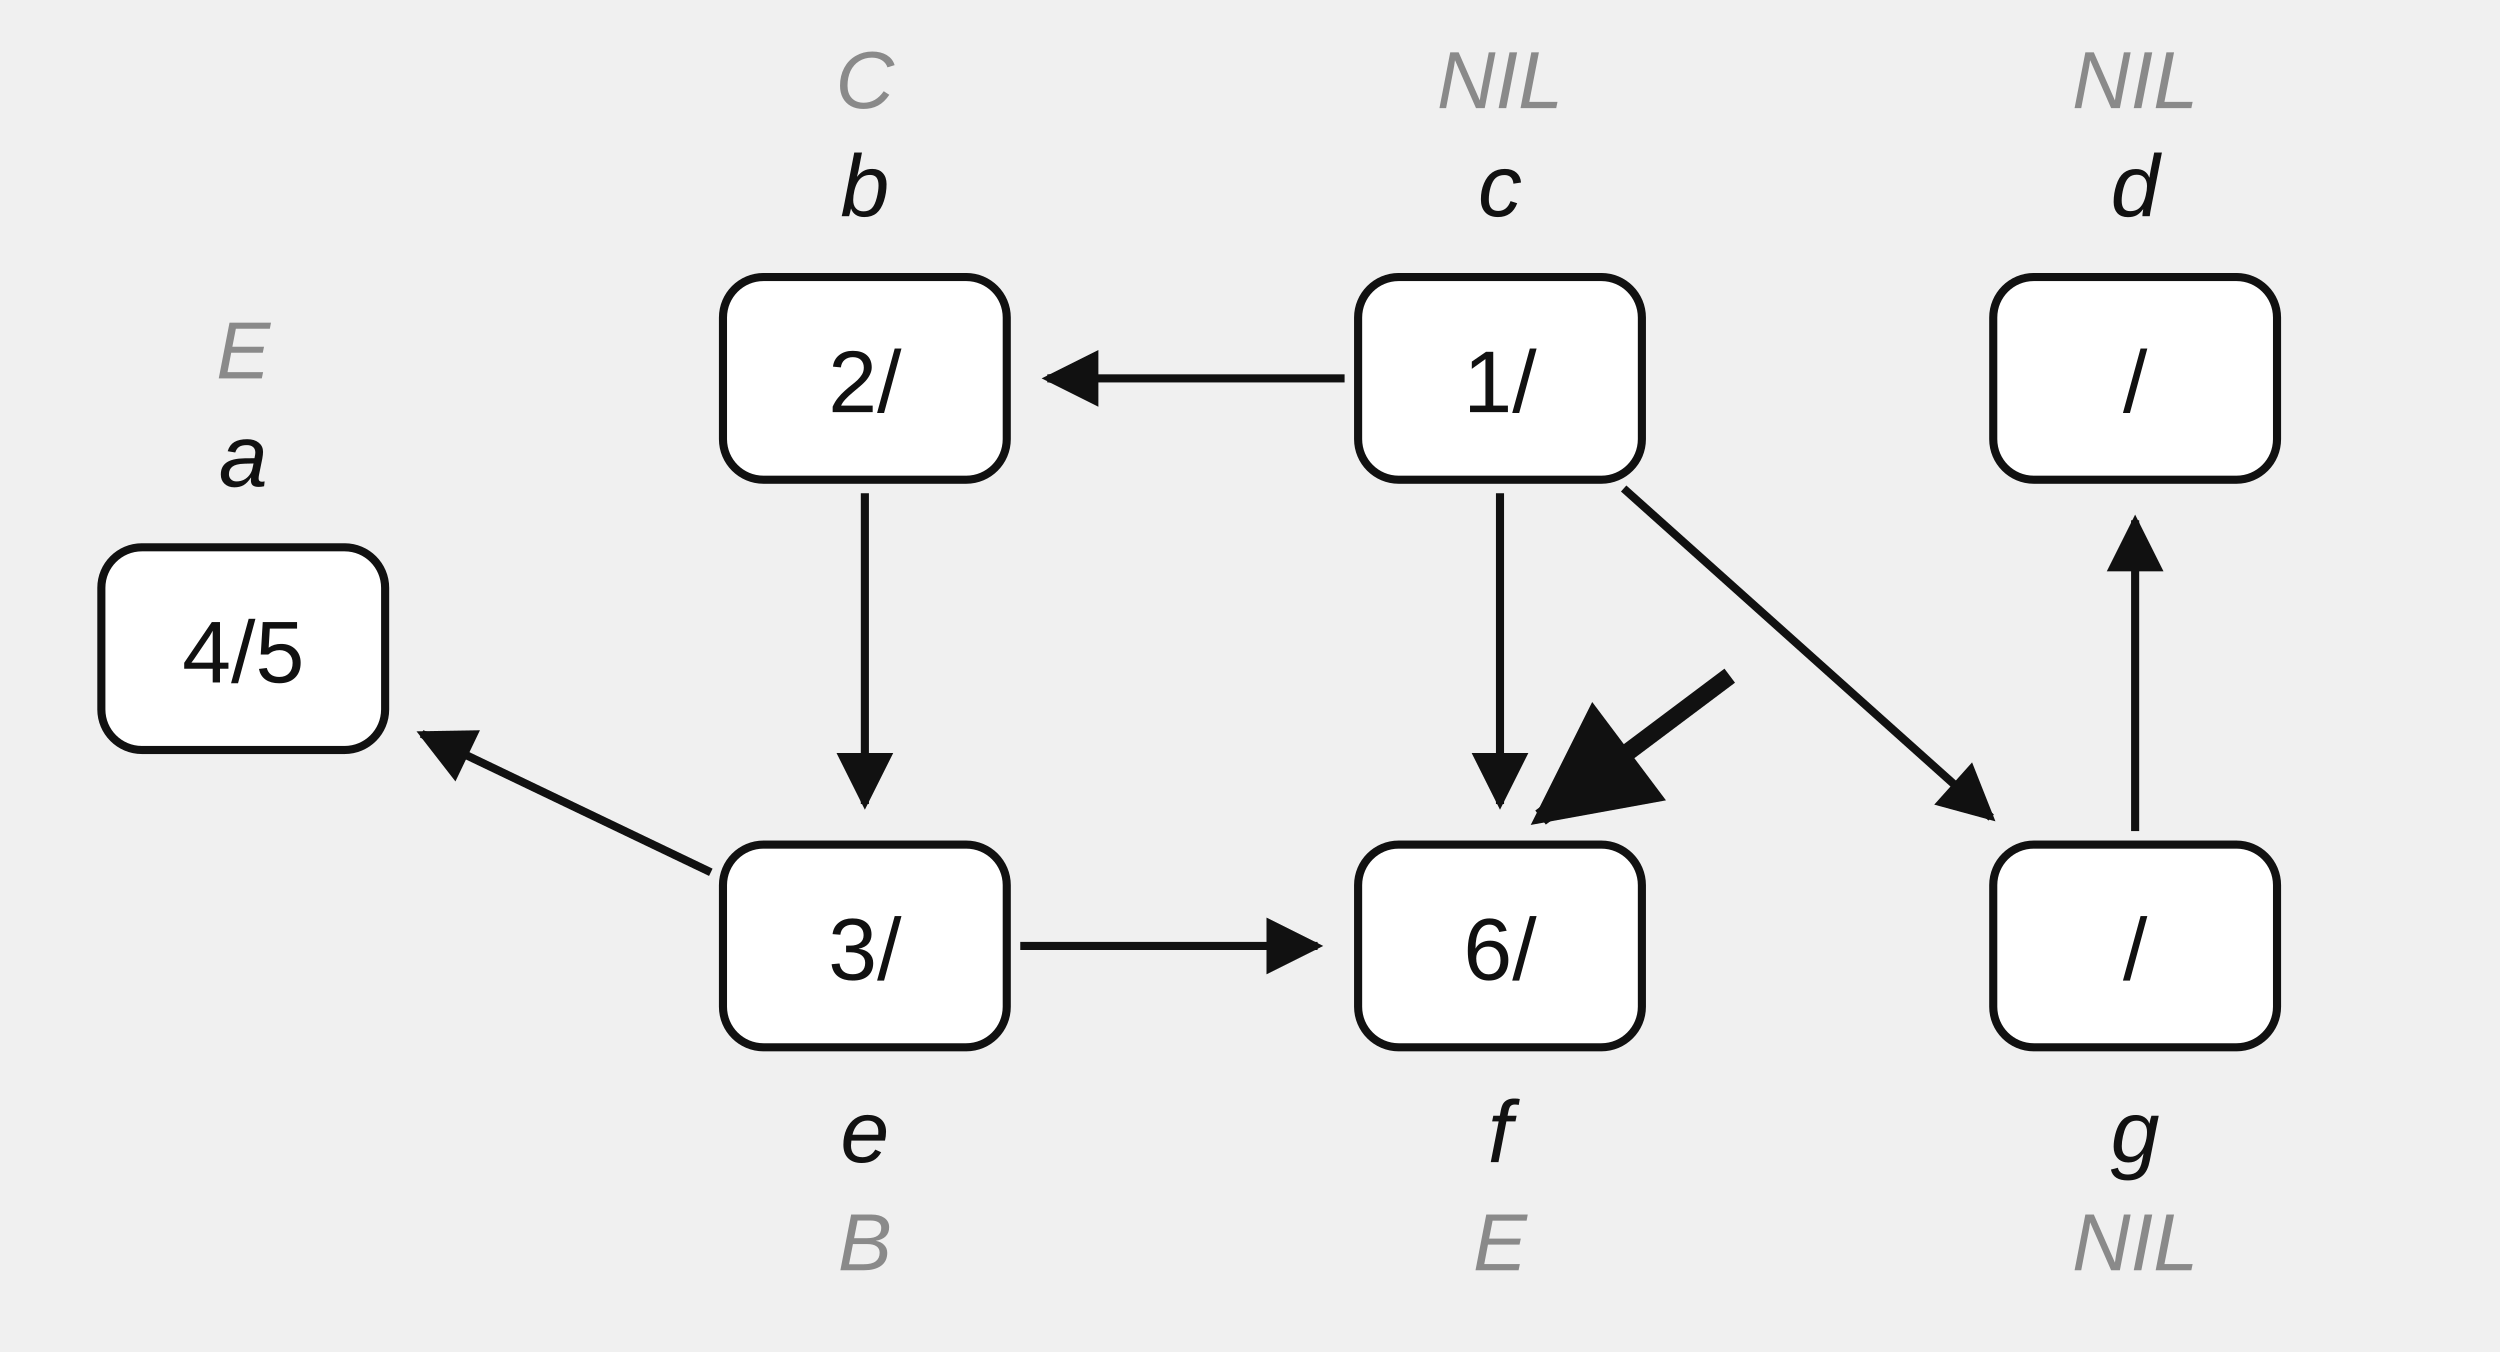
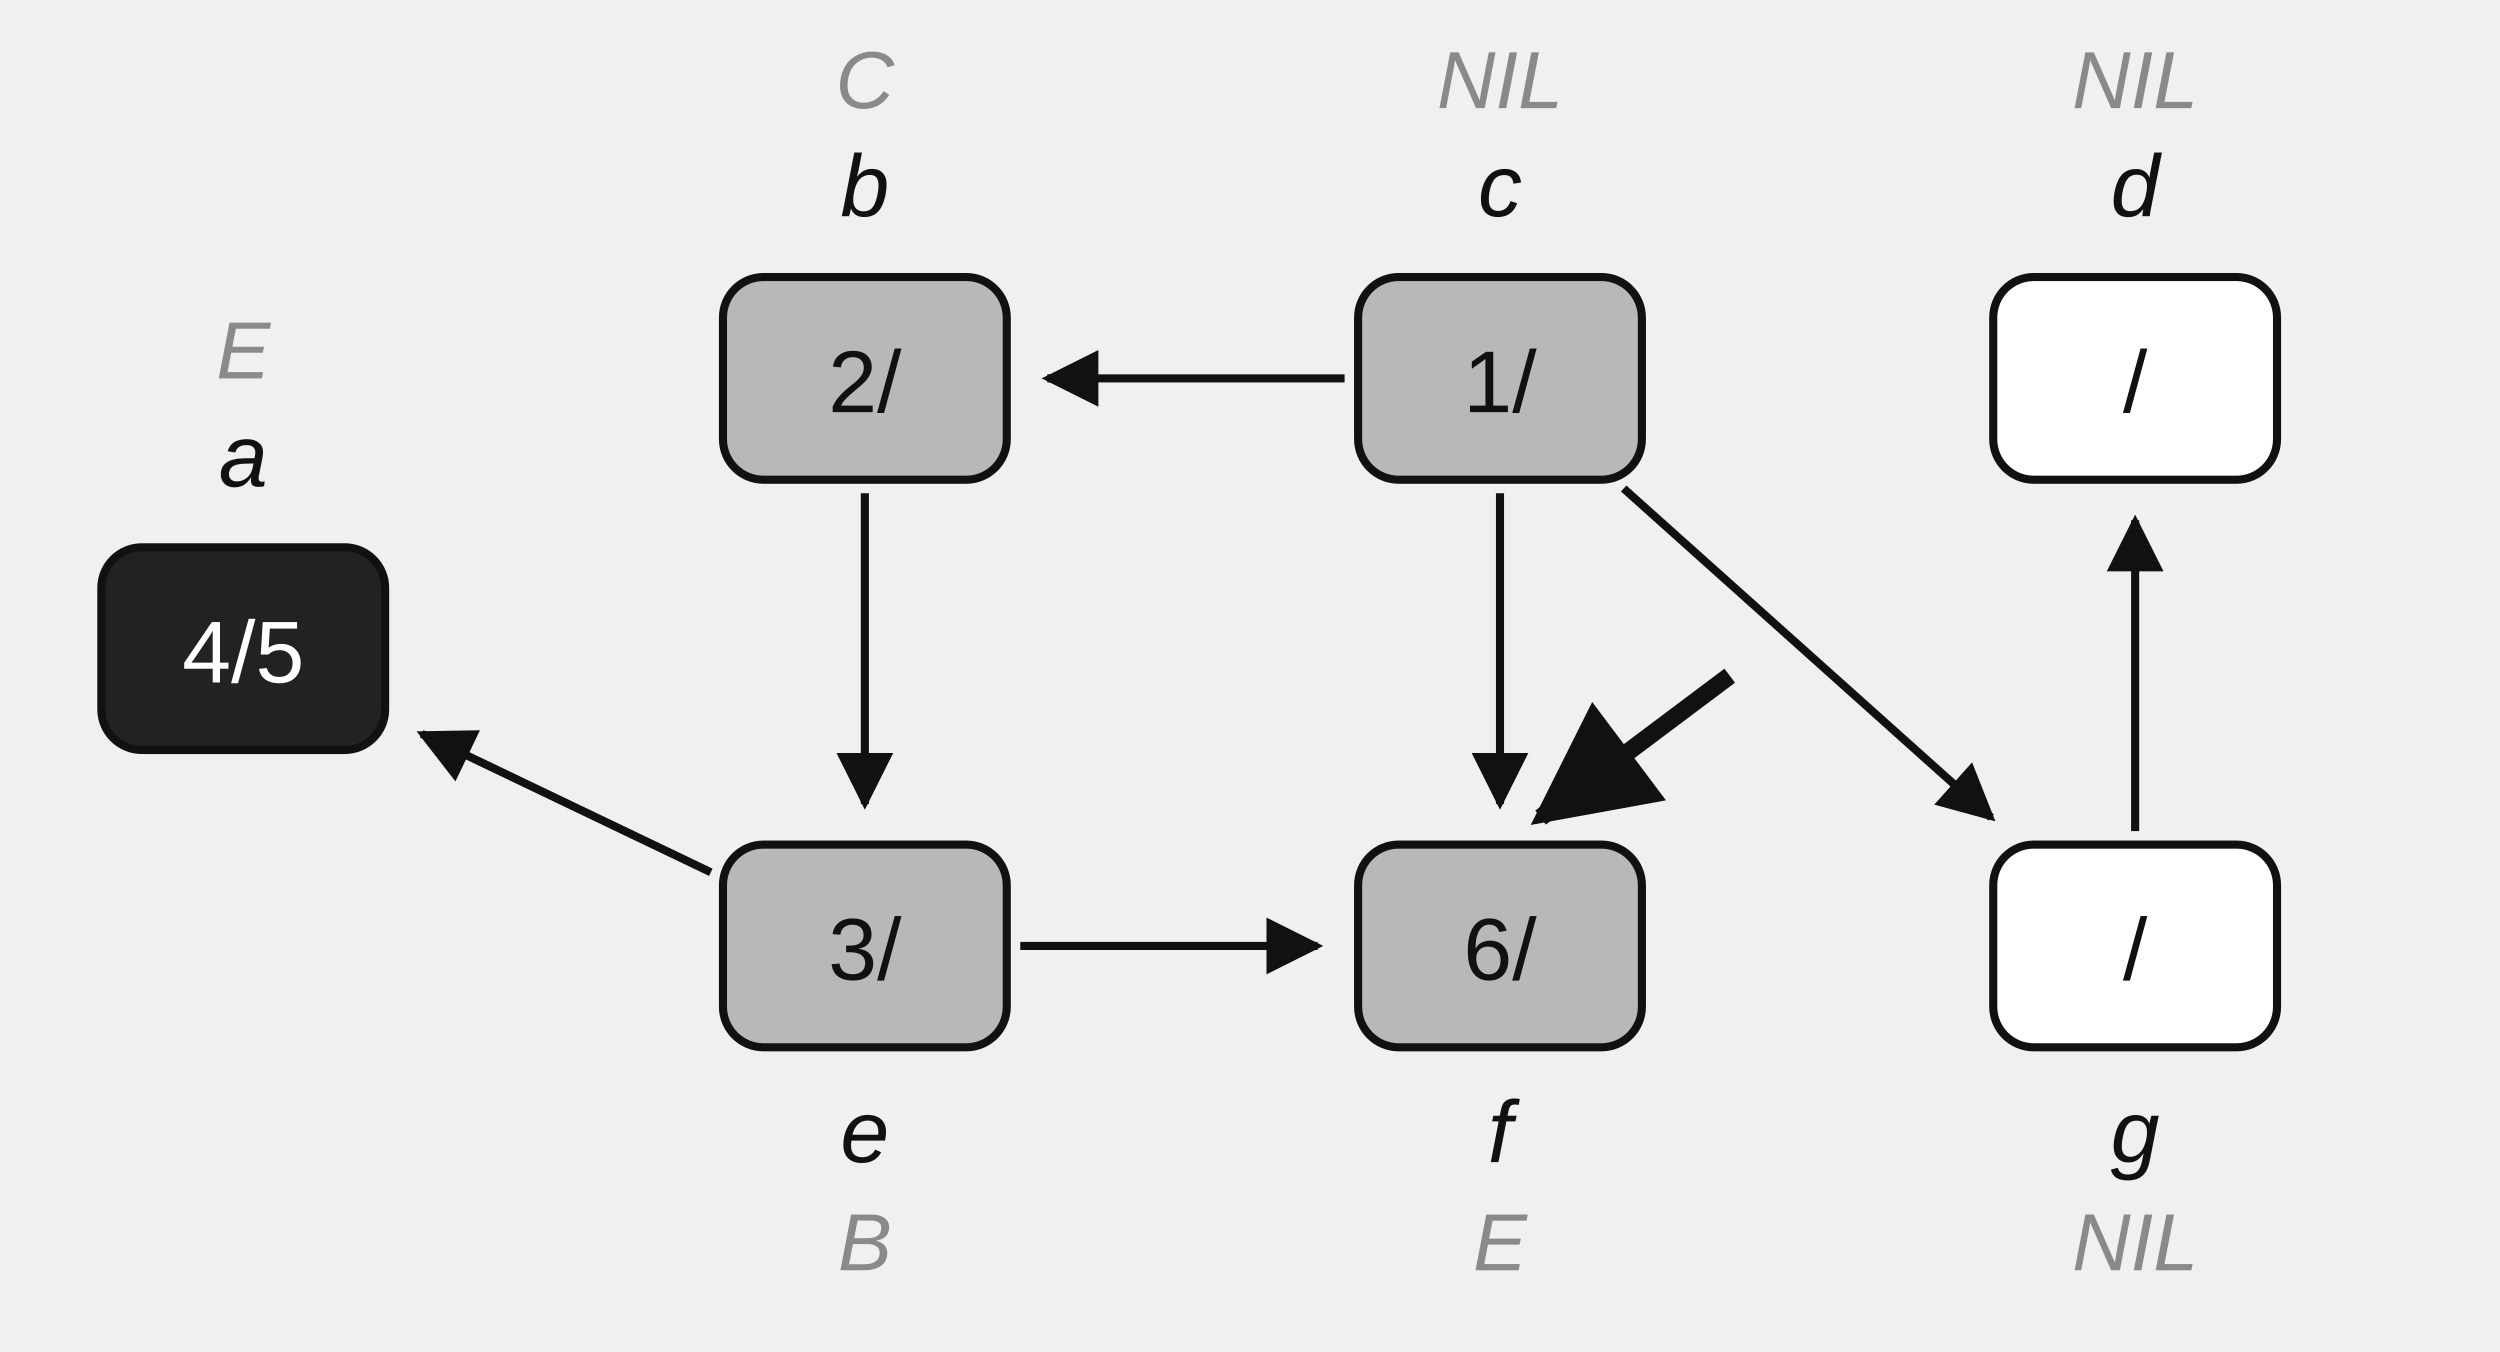
<svg xmlns="http://www.w3.org/2000/svg" viewBox="0 0 370 200" width="370" height="200" font-family="Arial, Helvetica, sans-serif">
  <defs>
    <marker id="a" viewBox="0 0 10 10" refX="9" refY="5" markerWidth="7" markerHeight="7" orient="auto-start-reverse">
      <path d="M 0 0 L 10 5 L 0 10 z" fill="#111" />
    </marker>
  </defs>
  <line x1="199.0" y1="56.0" x2="155.0" y2="56.0" stroke="#111" stroke-width="1.2" marker-end="url(#a)" />
  <line x1="222.0" y1="73.0" x2="222.0" y2="119.0" stroke="#111" stroke-width="1.2" marker-end="url(#a)" />
  <line x1="240.3" y1="72.3" x2="294.7" y2="121.0" stroke="#111" stroke-width="1.2" marker-end="url(#a)" />
  <line x1="128.0" y1="73.0" x2="128.0" y2="119.0" stroke="#111" stroke-width="1.2" marker-end="url(#a)" />
  <line x1="105.2" y1="129.1" x2="62.4" y2="108.6" stroke="#111" stroke-width="1.2" marker-end="url(#a)" />
  <line x1="151.0" y1="140.0" x2="195.0" y2="140.0" stroke="#111" stroke-width="1.2" marker-end="url(#a)" />
  <line x1="316.0" y1="123.0" x2="316.0" y2="77.0" stroke="#111" stroke-width="1.2" marker-end="url(#a)" />
-   <rect x="15.0" y="81.0" width="42" height="30" rx="6" fill="#fff" stroke="#111" stroke-width="1.2" />
-   <text x="36" y="101" text-anchor="middle" font-size="13" fill="#111" font-weight="normal" font-style="normal">4/5</text>
+   <rect x="15.0" y="81.0" width="42" height="30" rx="6" fill="#222" stroke="#111" stroke-width="1.2" />
+   <text x="36" y="101" text-anchor="middle" font-size="13" fill="#fff" font-weight="normal" font-style="normal">4/5</text>
  <text x="36" y="72" text-anchor="middle" font-size="13" fill="#111" font-weight="normal" font-style="italic">a</text>
  <text x="36" y="56" text-anchor="middle" font-size="12" fill="#8a8a8a" font-weight="normal" font-style="italic">E</text>
-   <rect x="107.0" y="41.0" width="42" height="30" rx="6" fill="#fff" stroke="#111" stroke-width="1.2" />
+   <rect x="107.0" y="41.0" width="42" height="30" rx="6" fill="#b8b8b8" stroke="#111" stroke-width="1.2" />
  <text x="128" y="61" text-anchor="middle" font-size="13" fill="#111" font-weight="normal" font-style="normal">2/</text>
  <text x="128" y="32" text-anchor="middle" font-size="13" fill="#111" font-weight="normal" font-style="italic">b</text>
  <text x="128" y="16" text-anchor="middle" font-size="12" fill="#8a8a8a" font-weight="normal" font-style="italic">C</text>
-   <rect x="201.0" y="41.0" width="42" height="30" rx="6" fill="#fff" stroke="#111" stroke-width="1.2" />
+   <rect x="201.0" y="41.0" width="42" height="30" rx="6" fill="#b8b8b8" stroke="#111" stroke-width="1.2" />
  <text x="222" y="61" text-anchor="middle" font-size="13" fill="#111" font-weight="normal" font-style="normal">1/</text>
  <text x="222" y="32" text-anchor="middle" font-size="13" fill="#111" font-weight="normal" font-style="italic">c</text>
  <text x="222" y="16" text-anchor="middle" font-size="12" fill="#8a8a8a" font-weight="normal" font-style="italic">NIL</text>
  <rect x="295.0" y="41.0" width="42" height="30" rx="6" fill="#fff" stroke="#111" stroke-width="1.2" />
  <text x="316" y="61" text-anchor="middle" font-size="13" fill="#111" font-weight="normal" font-style="normal">/</text>
  <text x="316" y="32" text-anchor="middle" font-size="13" fill="#111" font-weight="normal" font-style="italic">d</text>
  <text x="316" y="16" text-anchor="middle" font-size="12" fill="#8a8a8a" font-weight="normal" font-style="italic">NIL</text>
-   <rect x="107.0" y="125.0" width="42" height="30" rx="6" fill="#fff" stroke="#111" stroke-width="1.2" />
+   <rect x="107.0" y="125.0" width="42" height="30" rx="6" fill="#b8b8b8" stroke="#111" stroke-width="1.2" />
  <text x="128" y="145" text-anchor="middle" font-size="13" fill="#111" font-weight="normal" font-style="normal">3/</text>
  <text x="128" y="172" text-anchor="middle" font-size="13" fill="#111" font-weight="normal" font-style="italic">e</text>
  <text x="128" y="188" text-anchor="middle" font-size="12" fill="#8a8a8a" font-weight="normal" font-style="italic">B</text>
-   <rect x="201.0" y="125.0" width="42" height="30" rx="6" fill="#fff" stroke="#111" stroke-width="1.2" />
+   <rect x="201.0" y="125.0" width="42" height="30" rx="6" fill="#b8b8b8" stroke="#111" stroke-width="1.2" />
  <text x="222" y="145" text-anchor="middle" font-size="13" fill="#111" font-weight="normal" font-style="normal">6/</text>
  <text x="222" y="172" text-anchor="middle" font-size="13" fill="#111" font-weight="normal" font-style="italic">f</text>
  <text x="222" y="188" text-anchor="middle" font-size="12" fill="#8a8a8a" font-weight="normal" font-style="italic">E</text>
  <rect x="295.0" y="125.0" width="42" height="30" rx="6" fill="#fff" stroke="#111" stroke-width="1.2" />
  <text x="316" y="145" text-anchor="middle" font-size="13" fill="#111" font-weight="normal" font-style="normal">/</text>
  <text x="316" y="172" text-anchor="middle" font-size="13" fill="#111" font-weight="normal" font-style="italic">g</text>
  <text x="316" y="188" text-anchor="middle" font-size="12" fill="#8a8a8a" font-weight="normal" font-style="italic">NIL</text>
  <path d="M 256 100 L 228 121.0" stroke="#111" stroke-width="2.6" marker-end="url(#a)" />
</svg>
